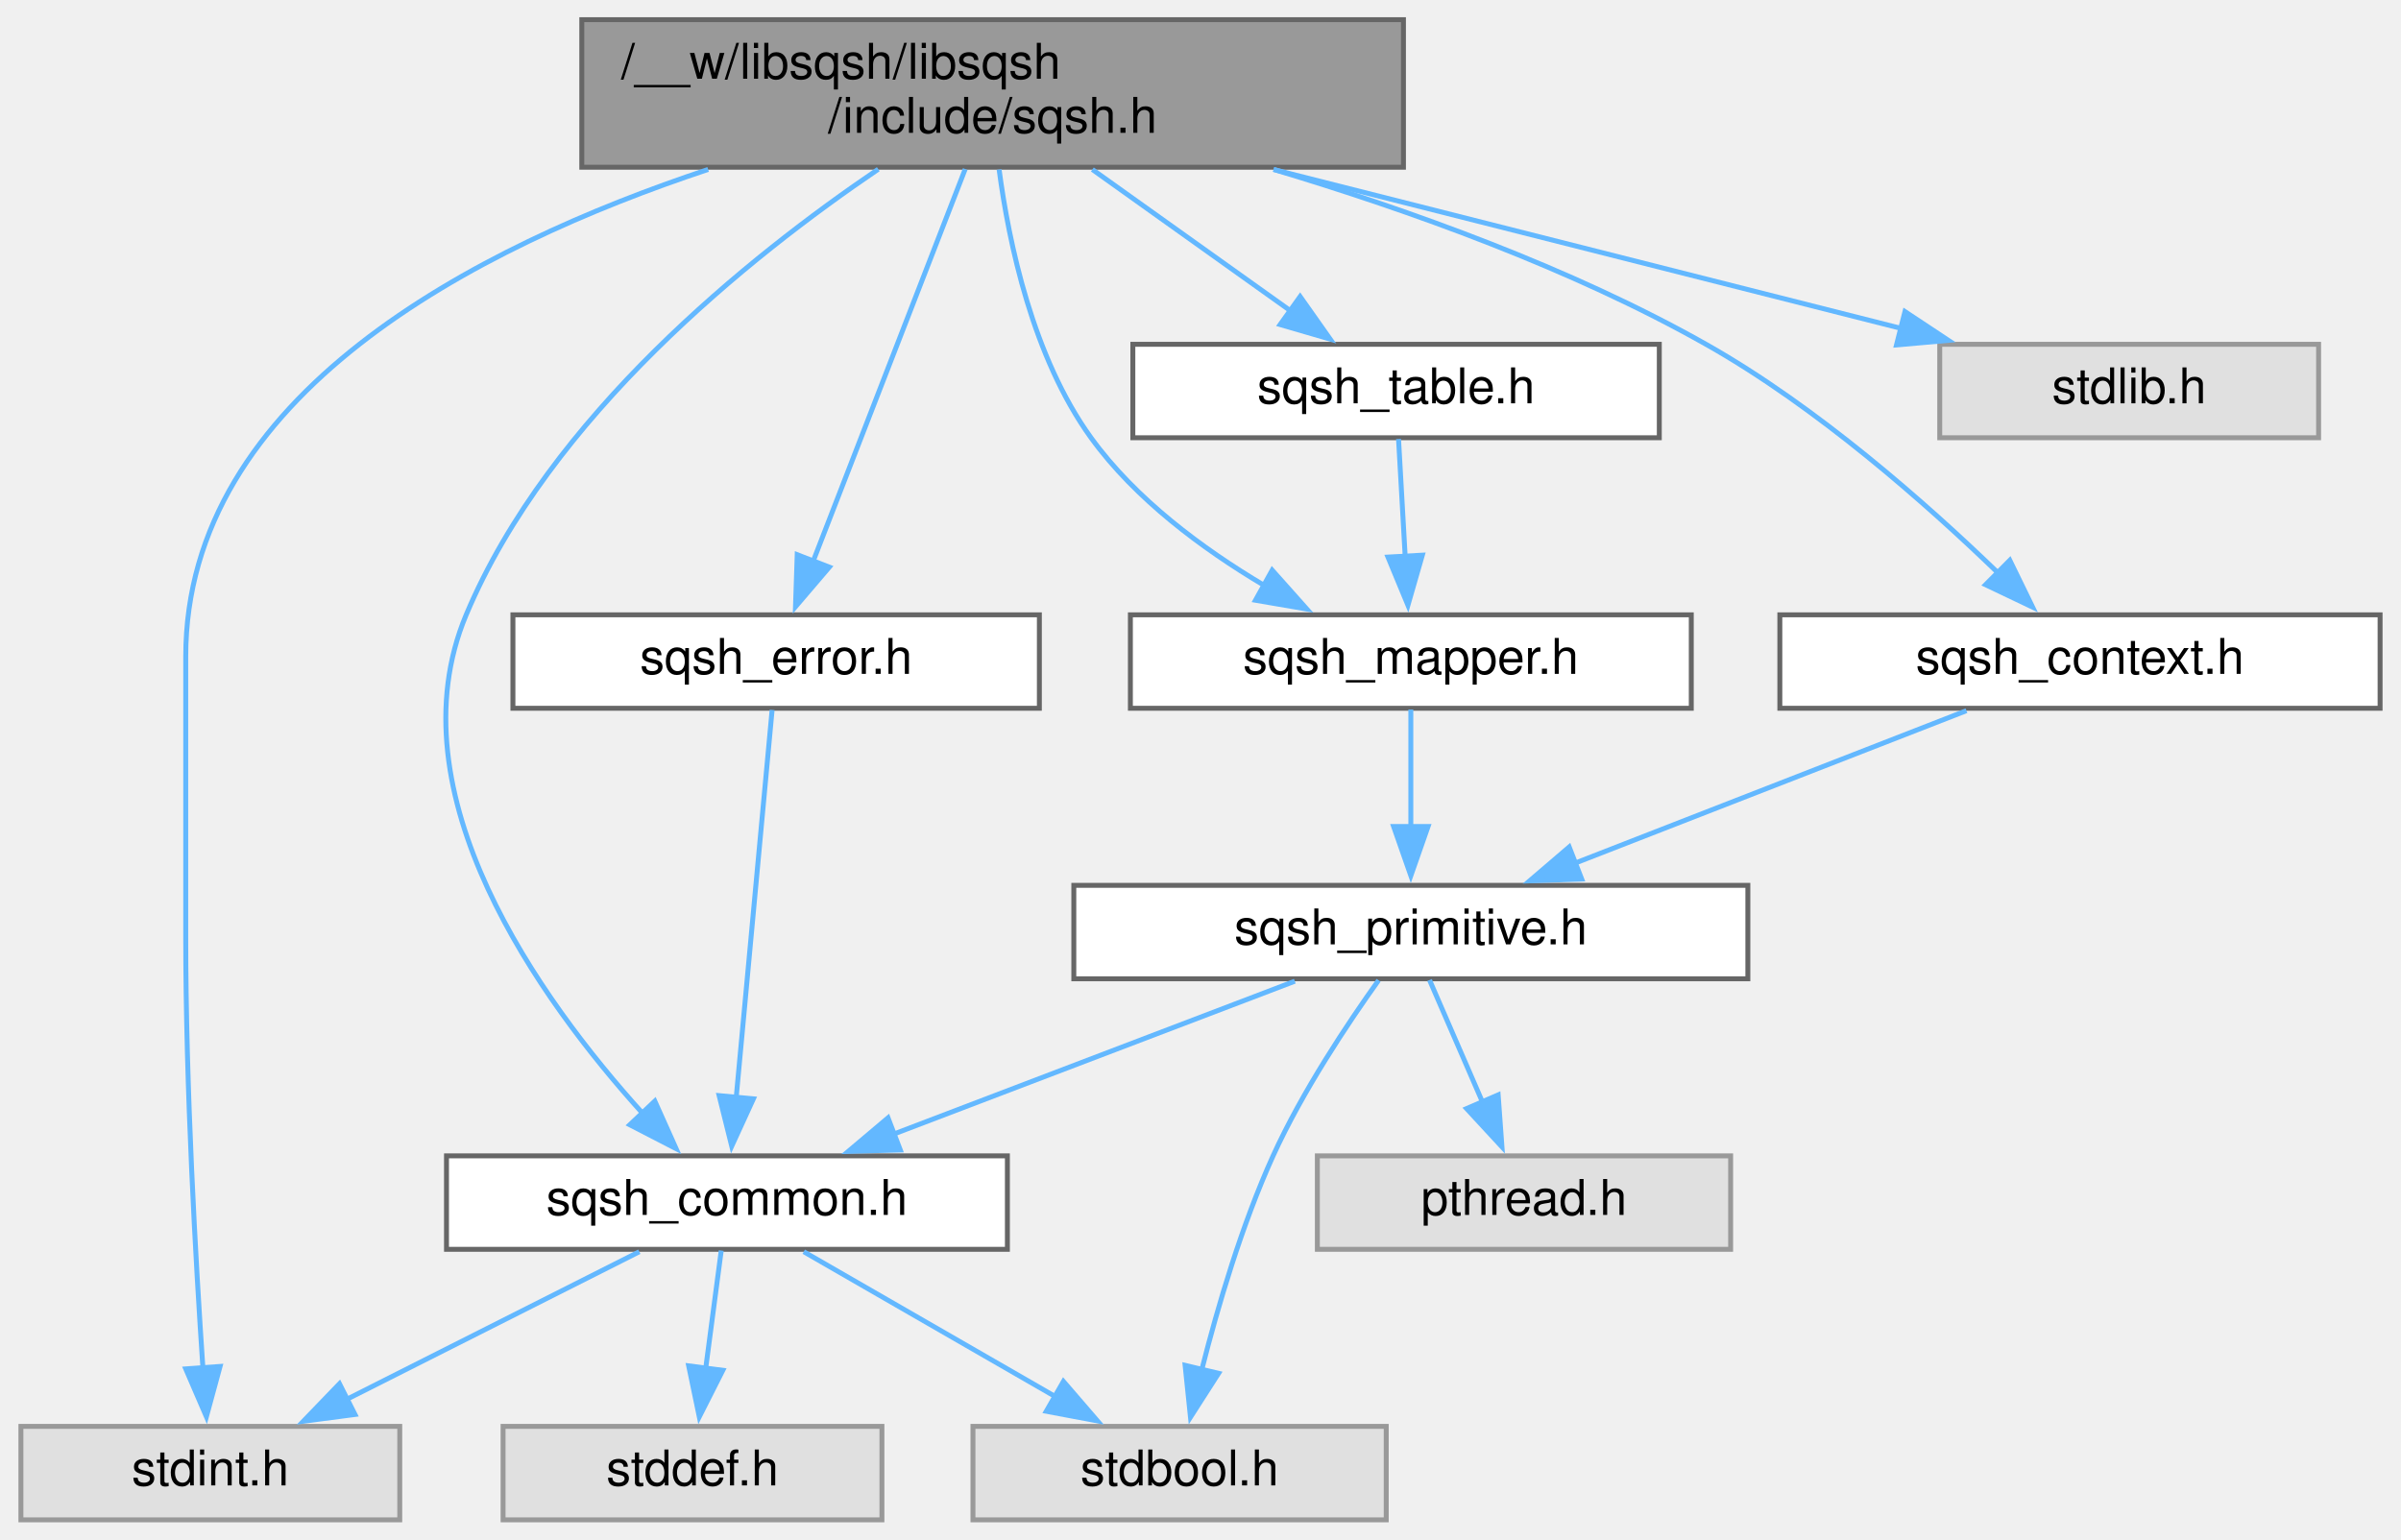
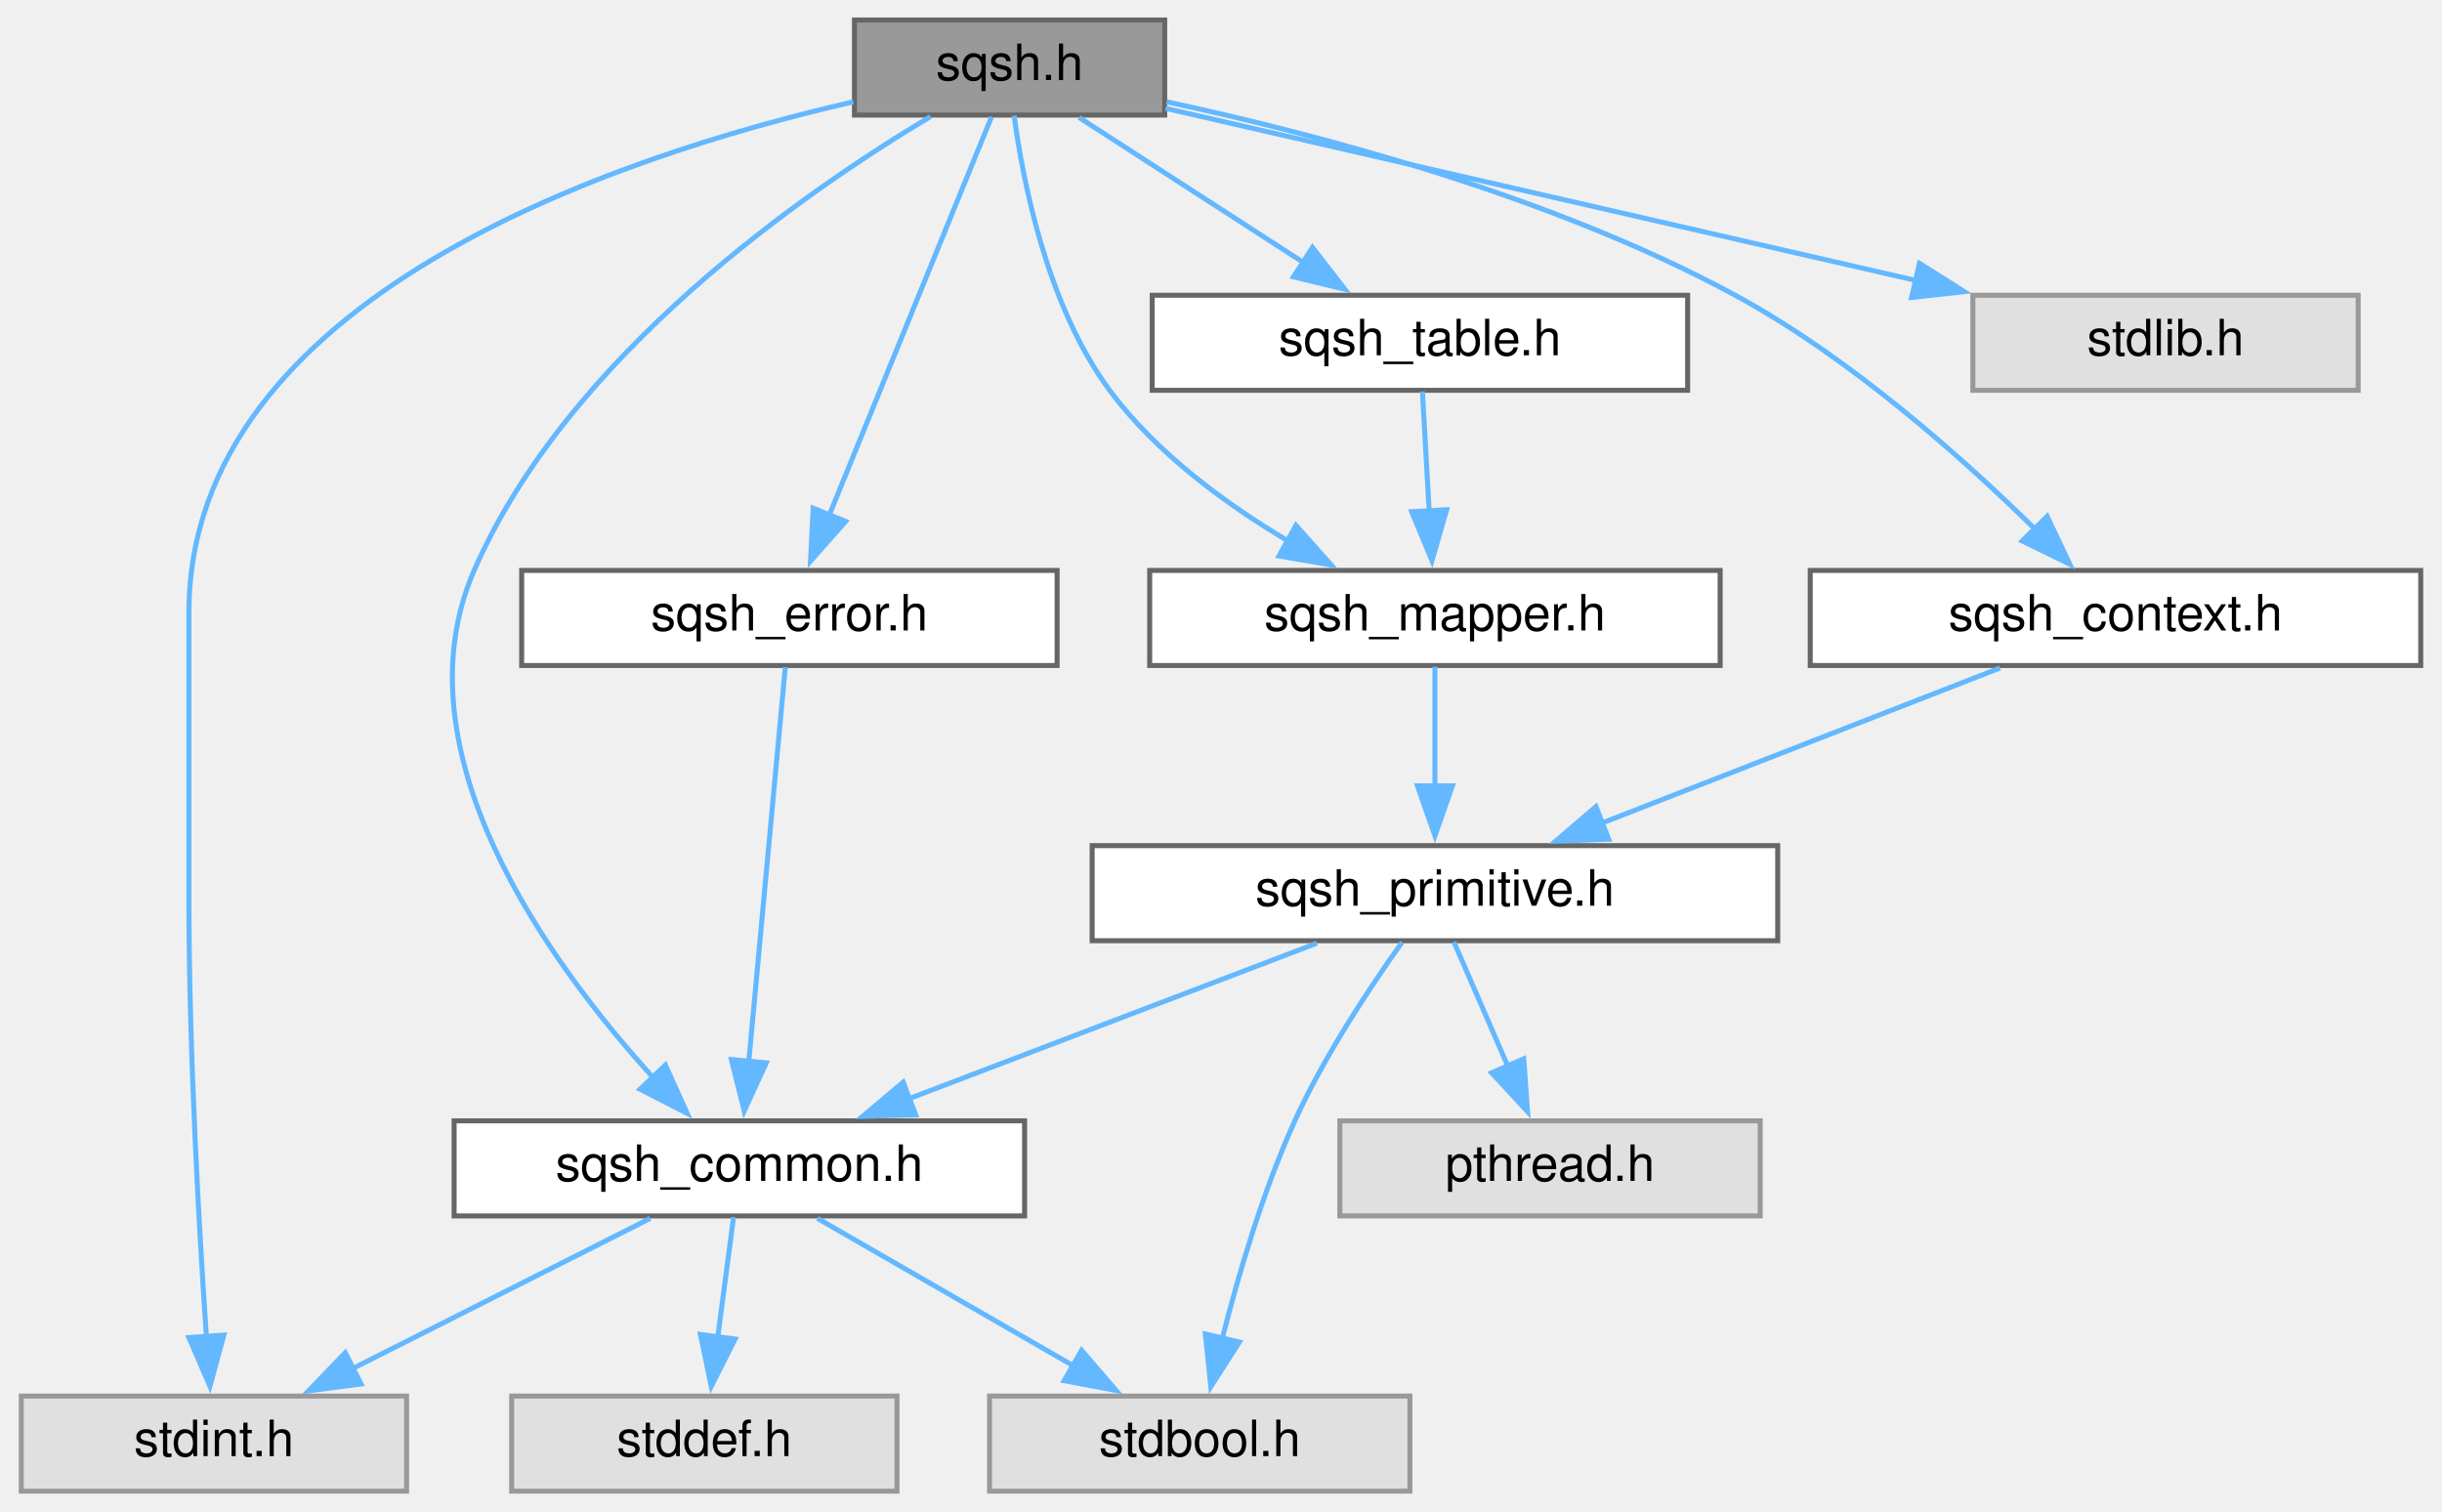
- <svg xmlns="http://www.w3.org/2000/svg" xmlns:xlink="http://www.w3.org/1999/xlink" width="488pt" height="313pt" viewBox="0.00 0.00 487.50 313.00">
-   <g id="graph0" class="graph" transform="scale(1 1) rotate(0) translate(4 309)">
+ <svg xmlns="http://www.w3.org/2000/svg" xmlns:xlink="http://www.w3.org/1999/xlink" width="488pt" height="302pt" viewBox="0.00 0.00 487.50 302.00">
+   <g id="graph0" class="graph" transform="scale(1 1) rotate(0) translate(4 298)">
    <g id="node1" class="node">
      <g id="a_node1">
        <a xlink:title=" ">
-           <polygon fill="#999999" stroke="#666666" points="281,-305 114,-305 114,-275 281,-275 281,-305" />
-           <text text-anchor="start" x="122" y="-293" font-family="Helvetica,sans-Serif" font-size="10.00">/__w/libsqsh/libsqsh</text>
-           <text text-anchor="middle" x="197.5" y="-282" font-family="Helvetica,sans-Serif" font-size="10.00">/include/sqsh.h</text>
+           <polygon fill="#999999" stroke="#666666" points="228.5,-294 166.5,-294 166.5,-275 228.5,-275 228.5,-294" />
+           <text text-anchor="middle" x="197.5" y="-282" font-family="Helvetica,sans-Serif" font-size="10.00">sqsh.h</text>
        </a>
      </g>
    </g>
    <g id="node2" class="node">
      <g id="a_node2">
        <a xlink:href="sqsh__common_8h.html" target="_top" xlink:title=" ">
          <polygon fill="white" stroke="#666666" points="200.5,-74 86.5,-74 86.5,-55 200.5,-55 200.5,-74" />
          <text text-anchor="middle" x="143.5" y="-62" font-family="Helvetica,sans-Serif" font-size="10.00">sqsh_common.h</text>
        </a>
      </g>
    </g>
    <g id="edge1" class="edge">
-       <path fill="none" stroke="#63b8ff" d="M174.26,-274.6C148.22,-256.94 107.42,-224.32 90.5,-184 75.24,-147.65 105.57,-105.66 126.32,-82.7" />
-       <polygon fill="#63b8ff" stroke="#63b8ff" points="128.84,-85.13 133.17,-75.46 123.75,-80.32 128.84,-85.13" />
+       <path fill="none" stroke="#63b8ff" d="M181.7,-274.71C156.78,-259.83 109.24,-227.02 90.5,-184 74.69,-147.7 105.54,-105.42 126.45,-82.46" />
+       <polygon fill="#63b8ff" stroke="#63b8ff" points="128.72,-85.15 133.08,-75.49 123.65,-80.32 128.72,-85.15" />
    </g>
    <g id="node5" class="node">
      <g id="a_node5">
        <a xlink:title=" ">
          <polygon fill="#e0e0e0" stroke="#999999" points="77,-19 0,-19 0,0 77,0 77,-19" />
          <text text-anchor="middle" x="38.5" y="-7" font-family="Helvetica,sans-Serif" font-size="10.00">stdint.h</text>
        </a>
      </g>
    </g>
    <g id="edge16" class="edge">
-       <path fill="none" stroke="#63b8ff" d="M139.68,-274.55C92.46,-258.87 33.5,-228.65 33.5,-175.5 33.5,-175.5 33.5,-175.5 33.5,-118.5 33.5,-87.89 35.53,-52.45 37,-30.76" />
+       <path fill="none" stroke="#63b8ff" d="M166.27,-277.65C118.68,-266.73 33.5,-238.4 33.5,-175.5 33.5,-175.5 33.5,-175.5 33.5,-118.5 33.5,-87.89 35.53,-52.45 37,-30.76" />
      <polygon fill="#63b8ff" stroke="#63b8ff" points="40.48,-31.19 37.7,-20.96 33.5,-30.69 40.48,-31.19" />
    </g>
    <g id="node6" class="node">
      <g id="a_node6">
        <a xlink:href="sqsh__context_8h.html" target="_top" xlink:title=" ">
          <polygon fill="white" stroke="#666666" points="479.5,-184 357.5,-184 357.5,-165 479.5,-165 479.5,-184" />
          <text text-anchor="middle" x="418.5" y="-172" font-family="Helvetica,sans-Serif" font-size="10.00">sqsh_context.h</text>
        </a>
      </g>
    </g>
    <g id="edge5" class="edge">
-       <path fill="none" stroke="#63b8ff" d="M254.63,-274.55C282.19,-266.28 315.14,-254.45 342.5,-239 365.07,-226.26 387.4,-206.51 401.96,-192.42" />
-       <polygon fill="#63b8ff" stroke="#63b8ff" points="404.24,-195.09 408.88,-185.56 399.31,-190.12 404.24,-195.09" />
+       <path fill="none" stroke="#63b8ff" d="M228.9,-277.65C259.26,-271.14 305.93,-258.83 342.5,-239 365.53,-226.51 388.07,-206.39 402.54,-192.15" />
+       <polygon fill="#63b8ff" stroke="#63b8ff" points="404.84,-194.81 409.38,-185.24 399.86,-189.89 404.84,-194.81" />
    </g>
    <g id="node9" class="node">
      <g id="a_node9">
        <a xlink:href="sqsh__error_8h.html" target="_top" xlink:title=" ">
          <polygon fill="white" stroke="#666666" points="207,-184 100,-184 100,-165 207,-165 207,-184" />
          <text text-anchor="middle" x="153.5" y="-172" font-family="Helvetica,sans-Serif" font-size="10.00">sqsh_error.h</text>
        </a>
      </g>
    </g>
    <g id="edge10" class="edge">
-       <path fill="none" stroke="#63b8ff" d="M191.93,-274.63C184.09,-254.4 169.78,-217.49 161.01,-194.86" />
-       <polygon fill="#63b8ff" stroke="#63b8ff" points="164.31,-193.7 157.43,-185.64 157.78,-196.23 164.31,-193.7" />
+       <path fill="none" stroke="#63b8ff" d="M193.9,-274.66C186.84,-257.34 171.04,-218.55 161.42,-194.95" />
+       <polygon fill="#63b8ff" stroke="#63b8ff" points="164.74,-193.8 157.72,-185.86 158.25,-196.44 164.74,-193.8" />
    </g>
    <g id="node10" class="node">
      <g id="a_node10">
        <a xlink:href="sqsh__mapper_8h.html" target="_top" xlink:title=" ">
          <polygon fill="white" stroke="#666666" points="339.5,-184 225.5,-184 225.5,-165 339.5,-165 339.5,-184" />
          <text text-anchor="middle" x="282.5" y="-172" font-family="Helvetica,sans-Serif" font-size="10.00">sqsh_mapper.h</text>
        </a>
      </g>
    </g>
    <g id="edge12" class="edge">
-       <path fill="none" stroke="#63b8ff" d="M198.82,-274.54C200.79,-259.65 205.66,-236.37 217.5,-220 226.52,-207.53 240.16,-197.43 252.63,-190.02" />
-       <polygon fill="#63b8ff" stroke="#63b8ff" points="254.32,-193.08 261.37,-185.17 250.92,-186.96 254.32,-193.08" />
+       <path fill="none" stroke="#63b8ff" d="M198.41,-274.89C200.15,-261.87 204.97,-236.9 217.5,-220 226.82,-207.43 240.79,-197.21 253.39,-189.74" />
+       <polygon fill="#63b8ff" stroke="#63b8ff" points="254.73,-193.01 261.77,-185.09 251.33,-186.89 254.73,-193.01" />
    </g>
    <g id="node11" class="node">
      <g id="a_node11">
        <a xlink:href="sqsh__table_8h.html" target="_top" xlink:title=" ">
          <polygon fill="white" stroke="#666666" points="333,-239 226,-239 226,-220 333,-220 333,-239" />
          <text text-anchor="middle" x="279.5" y="-227" font-family="Helvetica,sans-Serif" font-size="10.00">sqsh_table.h</text>
        </a>
      </g>
    </g>
    <g id="edge14" class="edge">
-       <path fill="none" stroke="#63b8ff" d="M217.77,-274.54C230.04,-265.78 245.68,-254.63 258.15,-245.73" />
-       <polygon fill="#63b8ff" stroke="#63b8ff" points="260,-248.71 266.11,-240.05 255.93,-243.01 260,-248.71" />
+       <path fill="none" stroke="#63b8ff" d="M211.41,-274.51C223.74,-266.54 241.97,-254.75 256.47,-245.38" />
+       <polygon fill="#63b8ff" stroke="#63b8ff" points="258.03,-248.55 264.52,-240.18 254.23,-242.67 258.03,-248.55" />
    </g>
    <g id="node12" class="node">
      <g id="a_node12">
        <a xlink:title=" ">
          <polygon fill="#e0e0e0" stroke="#999999" points="467,-239 390,-239 390,-220 467,-220 467,-239" />
          <text text-anchor="middle" x="428.5" y="-227" font-family="Helvetica,sans-Serif" font-size="10.00">stdlib.h</text>
        </a>
      </g>
    </g>
    <g id="edge17" class="edge">
-       <path fill="none" stroke="#63b8ff" d="M254.6,-274.54C293.95,-264.57 345.58,-251.5 382.33,-242.19" />
-       <polygon fill="#63b8ff" stroke="#63b8ff" points="382.93,-245.65 391.76,-239.8 381.21,-238.87 382.93,-245.65" />
+       <path fill="none" stroke="#63b8ff" d="M228.65,-276.35C267.14,-267.52 333.1,-252.39 378.66,-241.94" />
+       <polygon fill="#63b8ff" stroke="#63b8ff" points="379.33,-245.37 388.29,-239.72 377.76,-238.55 379.33,-245.37" />
    </g>
    <g id="node3" class="node">
      <g id="a_node3">
        <a xlink:title=" ">
          <polygon fill="#e0e0e0" stroke="#999999" points="277.5,-19 193.5,-19 193.5,0 277.5,0 277.5,-19" />
          <text text-anchor="middle" x="235.5" y="-7" font-family="Helvetica,sans-Serif" font-size="10.00">stdbool.h</text>
        </a>
      </g>
    </g>
    <g id="edge2" class="edge">
      <path fill="none" stroke="#63b8ff" d="M159.11,-54.51C173.2,-46.39 194.19,-34.3 210.6,-24.85" />
      <polygon fill="#63b8ff" stroke="#63b8ff" points="211.89,-28.14 218.81,-20.11 208.4,-22.07 211.89,-28.14" />
    </g>
    <g id="node4" class="node">
      <g id="a_node4">
        <a xlink:title=" ">
          <polygon fill="#e0e0e0" stroke="#999999" points="175,-19 98,-19 98,0 175,0 175,-19" />
          <text text-anchor="middle" x="136.5" y="-7" font-family="Helvetica,sans-Serif" font-size="10.00">stddef.h</text>
        </a>
      </g>
    </g>
    <g id="edge3" class="edge">
      <path fill="none" stroke="#63b8ff" d="M142.34,-54.75C141.48,-48.19 140.26,-38.95 139.16,-30.6" />
      <polygon fill="#63b8ff" stroke="#63b8ff" points="142.66,-30.4 137.88,-20.94 135.72,-31.31 142.66,-30.4" />
    </g>
    <g id="edge4" class="edge">
      <path fill="none" stroke="#63b8ff" d="M125.69,-54.51C109.37,-46.27 84.97,-33.96 66.13,-24.45" />
      <polygon fill="#63b8ff" stroke="#63b8ff" points="67.9,-21.42 57.4,-20.04 64.75,-27.67 67.9,-21.42" />
    </g>
    <g id="node7" class="node">
      <g id="a_node7">
        <a xlink:href="sqsh__primitive_8h.html" target="_top" xlink:title=" ">
          <polygon fill="white" stroke="#666666" points="351,-129 214,-129 214,-110 351,-110 351,-129" />
          <text text-anchor="middle" x="282.5" y="-117" font-family="Helvetica,sans-Serif" font-size="10.00">sqsh_primitive.h</text>
        </a>
      </g>
    </g>
    <g id="edge6" class="edge">
      <path fill="none" stroke="#63b8ff" d="M395.43,-164.51C373.61,-156.01 340.62,-143.15 315.92,-133.53" />
      <polygon fill="#63b8ff" stroke="#63b8ff" points="317.23,-130.28 306.64,-129.91 314.69,-136.8 317.23,-130.28" />
    </g>
    <g id="edge7" class="edge">
      <path fill="none" stroke="#63b8ff" d="M258.92,-109.51C236.52,-100.97 202.6,-88.03 177.32,-78.4" />
      <polygon fill="#63b8ff" stroke="#63b8ff" points="178.74,-75.19 168.15,-74.9 176.24,-81.73 178.74,-75.19" />
    </g>
    <g id="edge9" class="edge">
      <path fill="none" stroke="#63b8ff" d="M275.95,-109.7C269.73,-101.01 260.46,-87.13 254.5,-74 248.15,-60.01 243.26,-43.34 240.03,-30.6" />
      <polygon fill="#63b8ff" stroke="#63b8ff" points="243.43,-29.79 237.71,-20.87 236.62,-31.41 243.43,-29.79" />
    </g>
    <g id="node8" class="node">
      <g id="a_node8">
        <a xlink:title=" ">
          <polygon fill="#e0e0e0" stroke="#999999" points="347.5,-74 263.5,-74 263.5,-55 347.5,-55 347.5,-74" />
          <text text-anchor="middle" x="305.5" y="-62" font-family="Helvetica,sans-Serif" font-size="10.00">pthread.h</text>
        </a>
      </g>
    </g>
    <g id="edge8" class="edge">
      <path fill="none" stroke="#63b8ff" d="M286.3,-109.75C289.24,-102.96 293.44,-93.3 297.15,-84.73" />
      <polygon fill="#63b8ff" stroke="#63b8ff" points="300.25,-86.4 301.02,-75.83 293.83,-83.61 300.25,-86.4" />
    </g>
    <g id="edge11" class="edge">
      <path fill="none" stroke="#63b8ff" d="M152.68,-164.66C151.1,-147.57 147.58,-109.61 145.39,-85.92" />
      <polygon fill="#63b8ff" stroke="#63b8ff" points="148.88,-85.6 144.47,-75.97 141.91,-86.25 148.88,-85.6" />
    </g>
    <g id="edge13" class="edge">
      <path fill="none" stroke="#63b8ff" d="M282.5,-164.75C282.5,-158.27 282.5,-149.16 282.5,-140.9" />
      <polygon fill="#63b8ff" stroke="#63b8ff" points="286,-140.96 282.5,-130.96 279,-140.96 286,-140.96" />
    </g>
    <g id="edge15" class="edge">
      <path fill="none" stroke="#63b8ff" d="M280,-219.75C280.36,-213.27 280.88,-204.16 281.35,-195.9" />
      <polygon fill="#63b8ff" stroke="#63b8ff" points="284.84,-196.13 281.91,-185.95 277.85,-195.74 284.84,-196.13" />
    </g>
  </g>
</svg>
